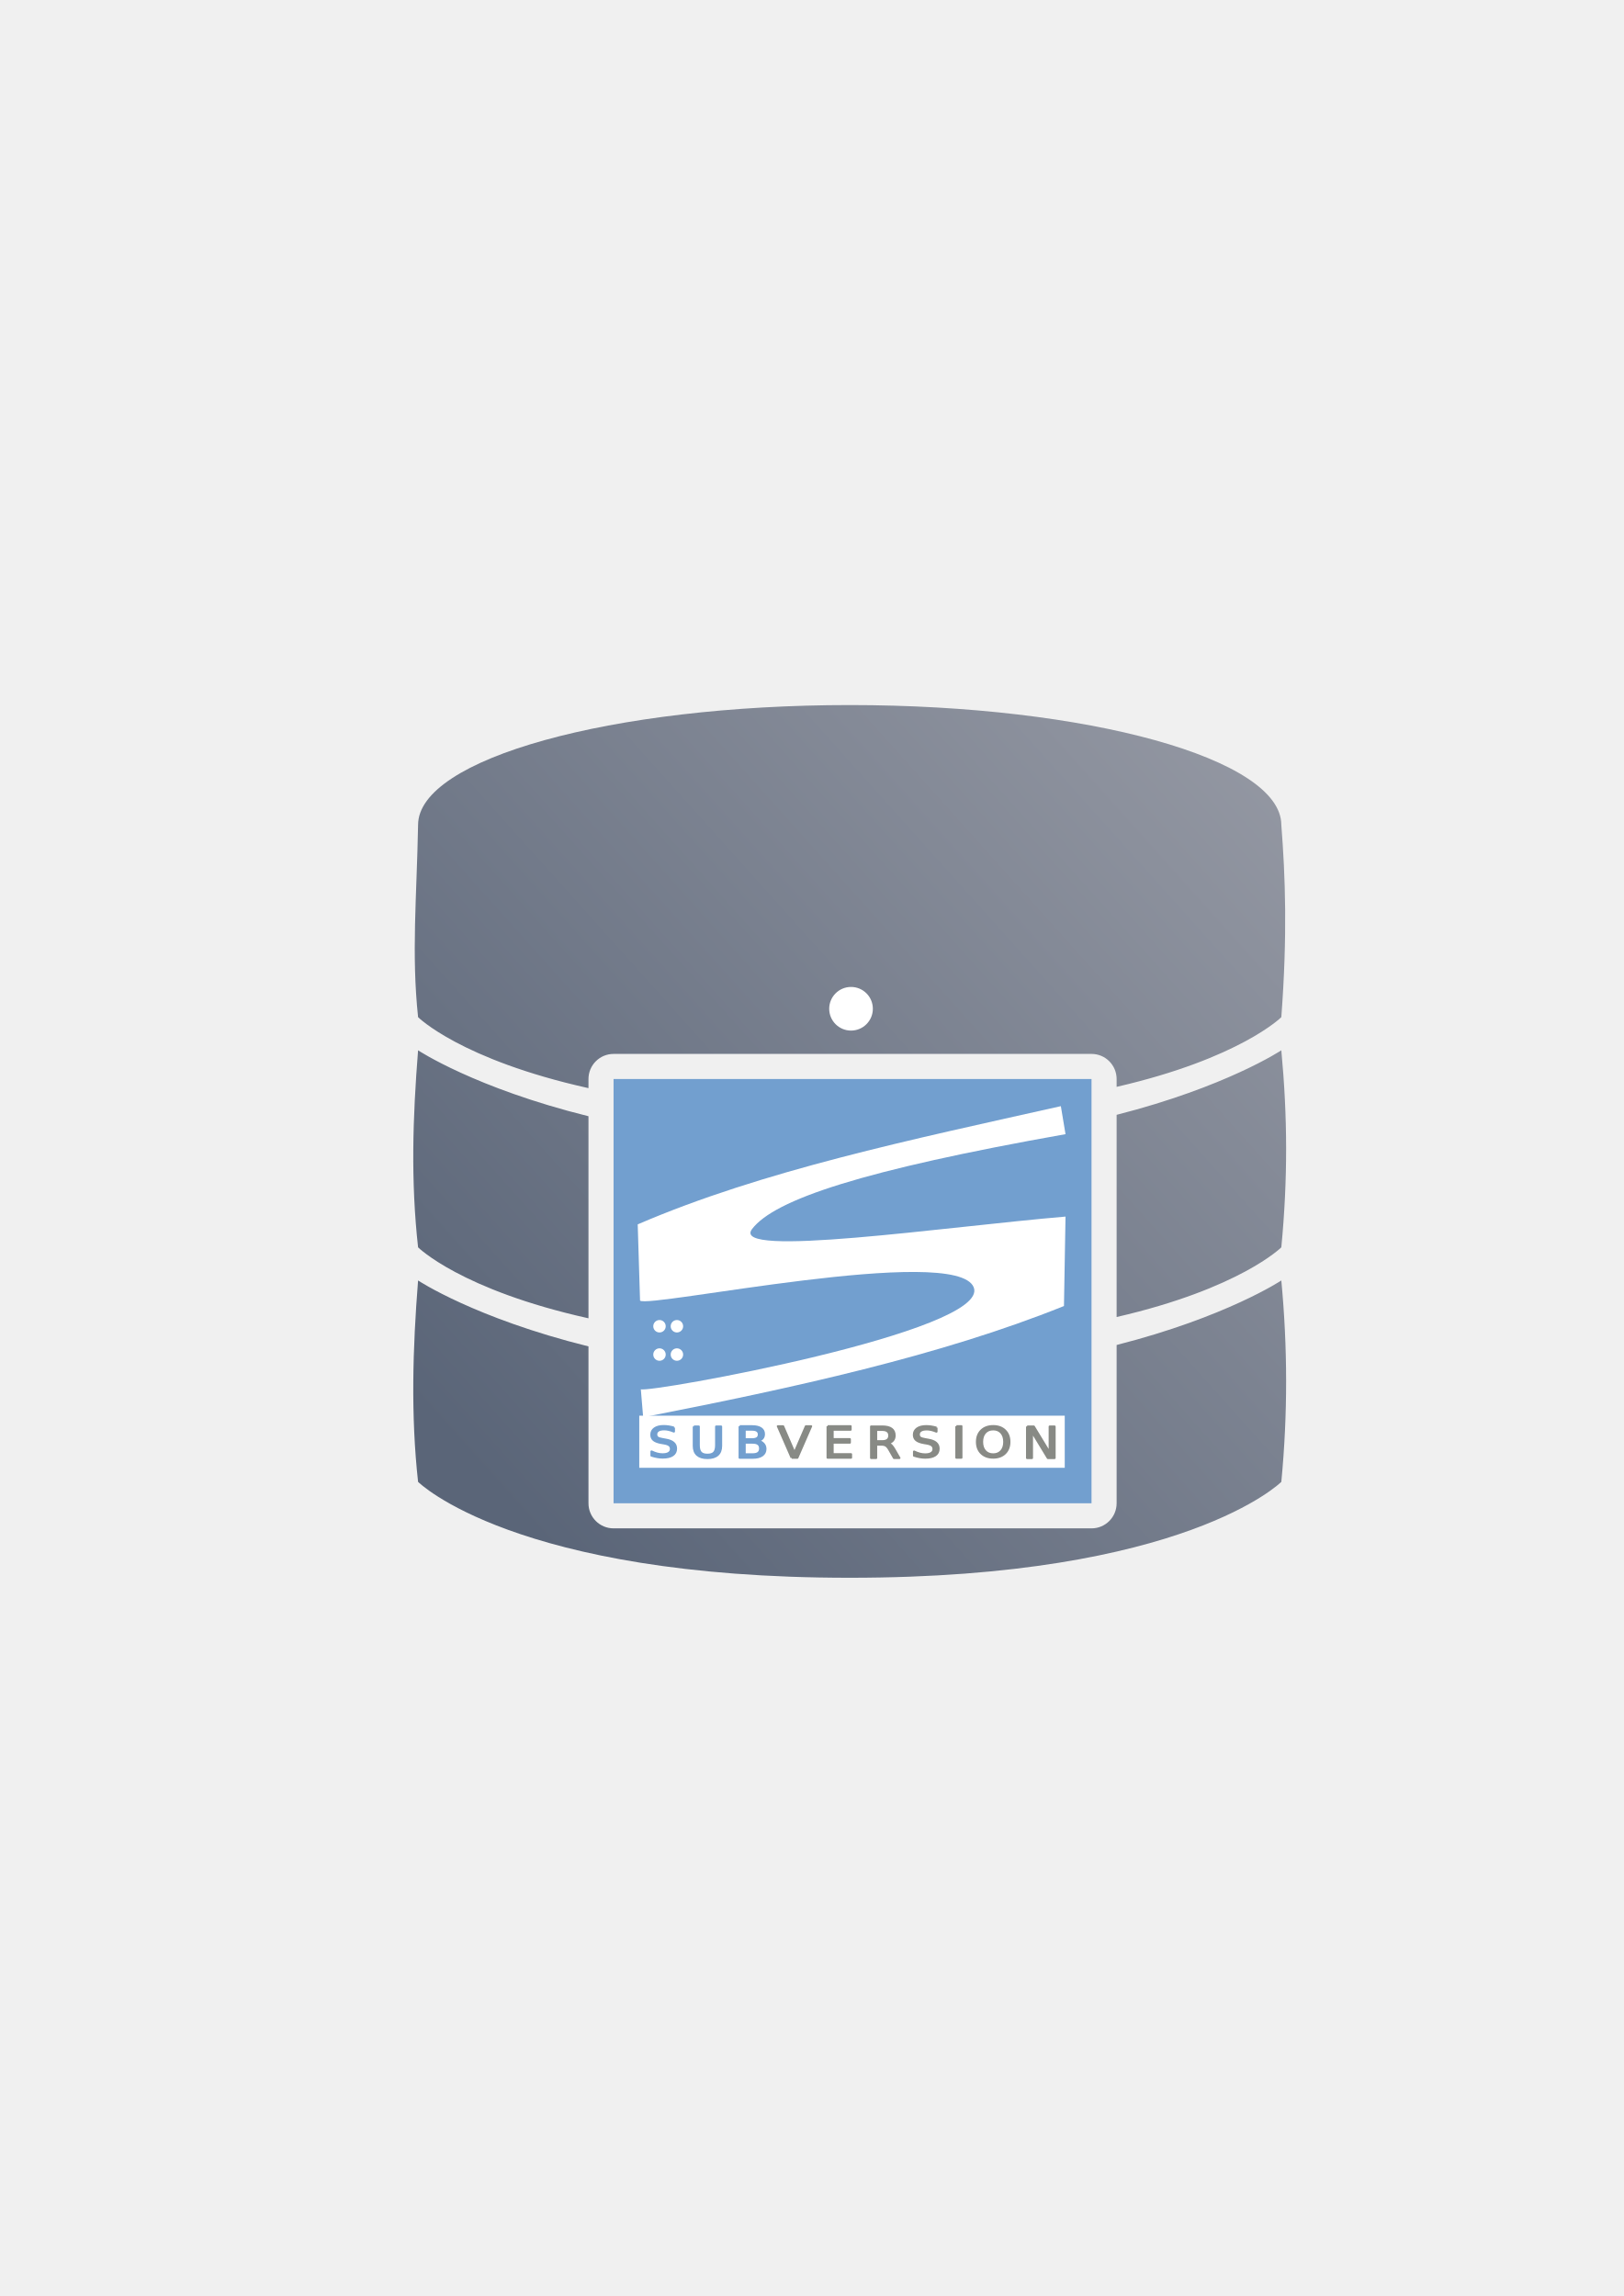
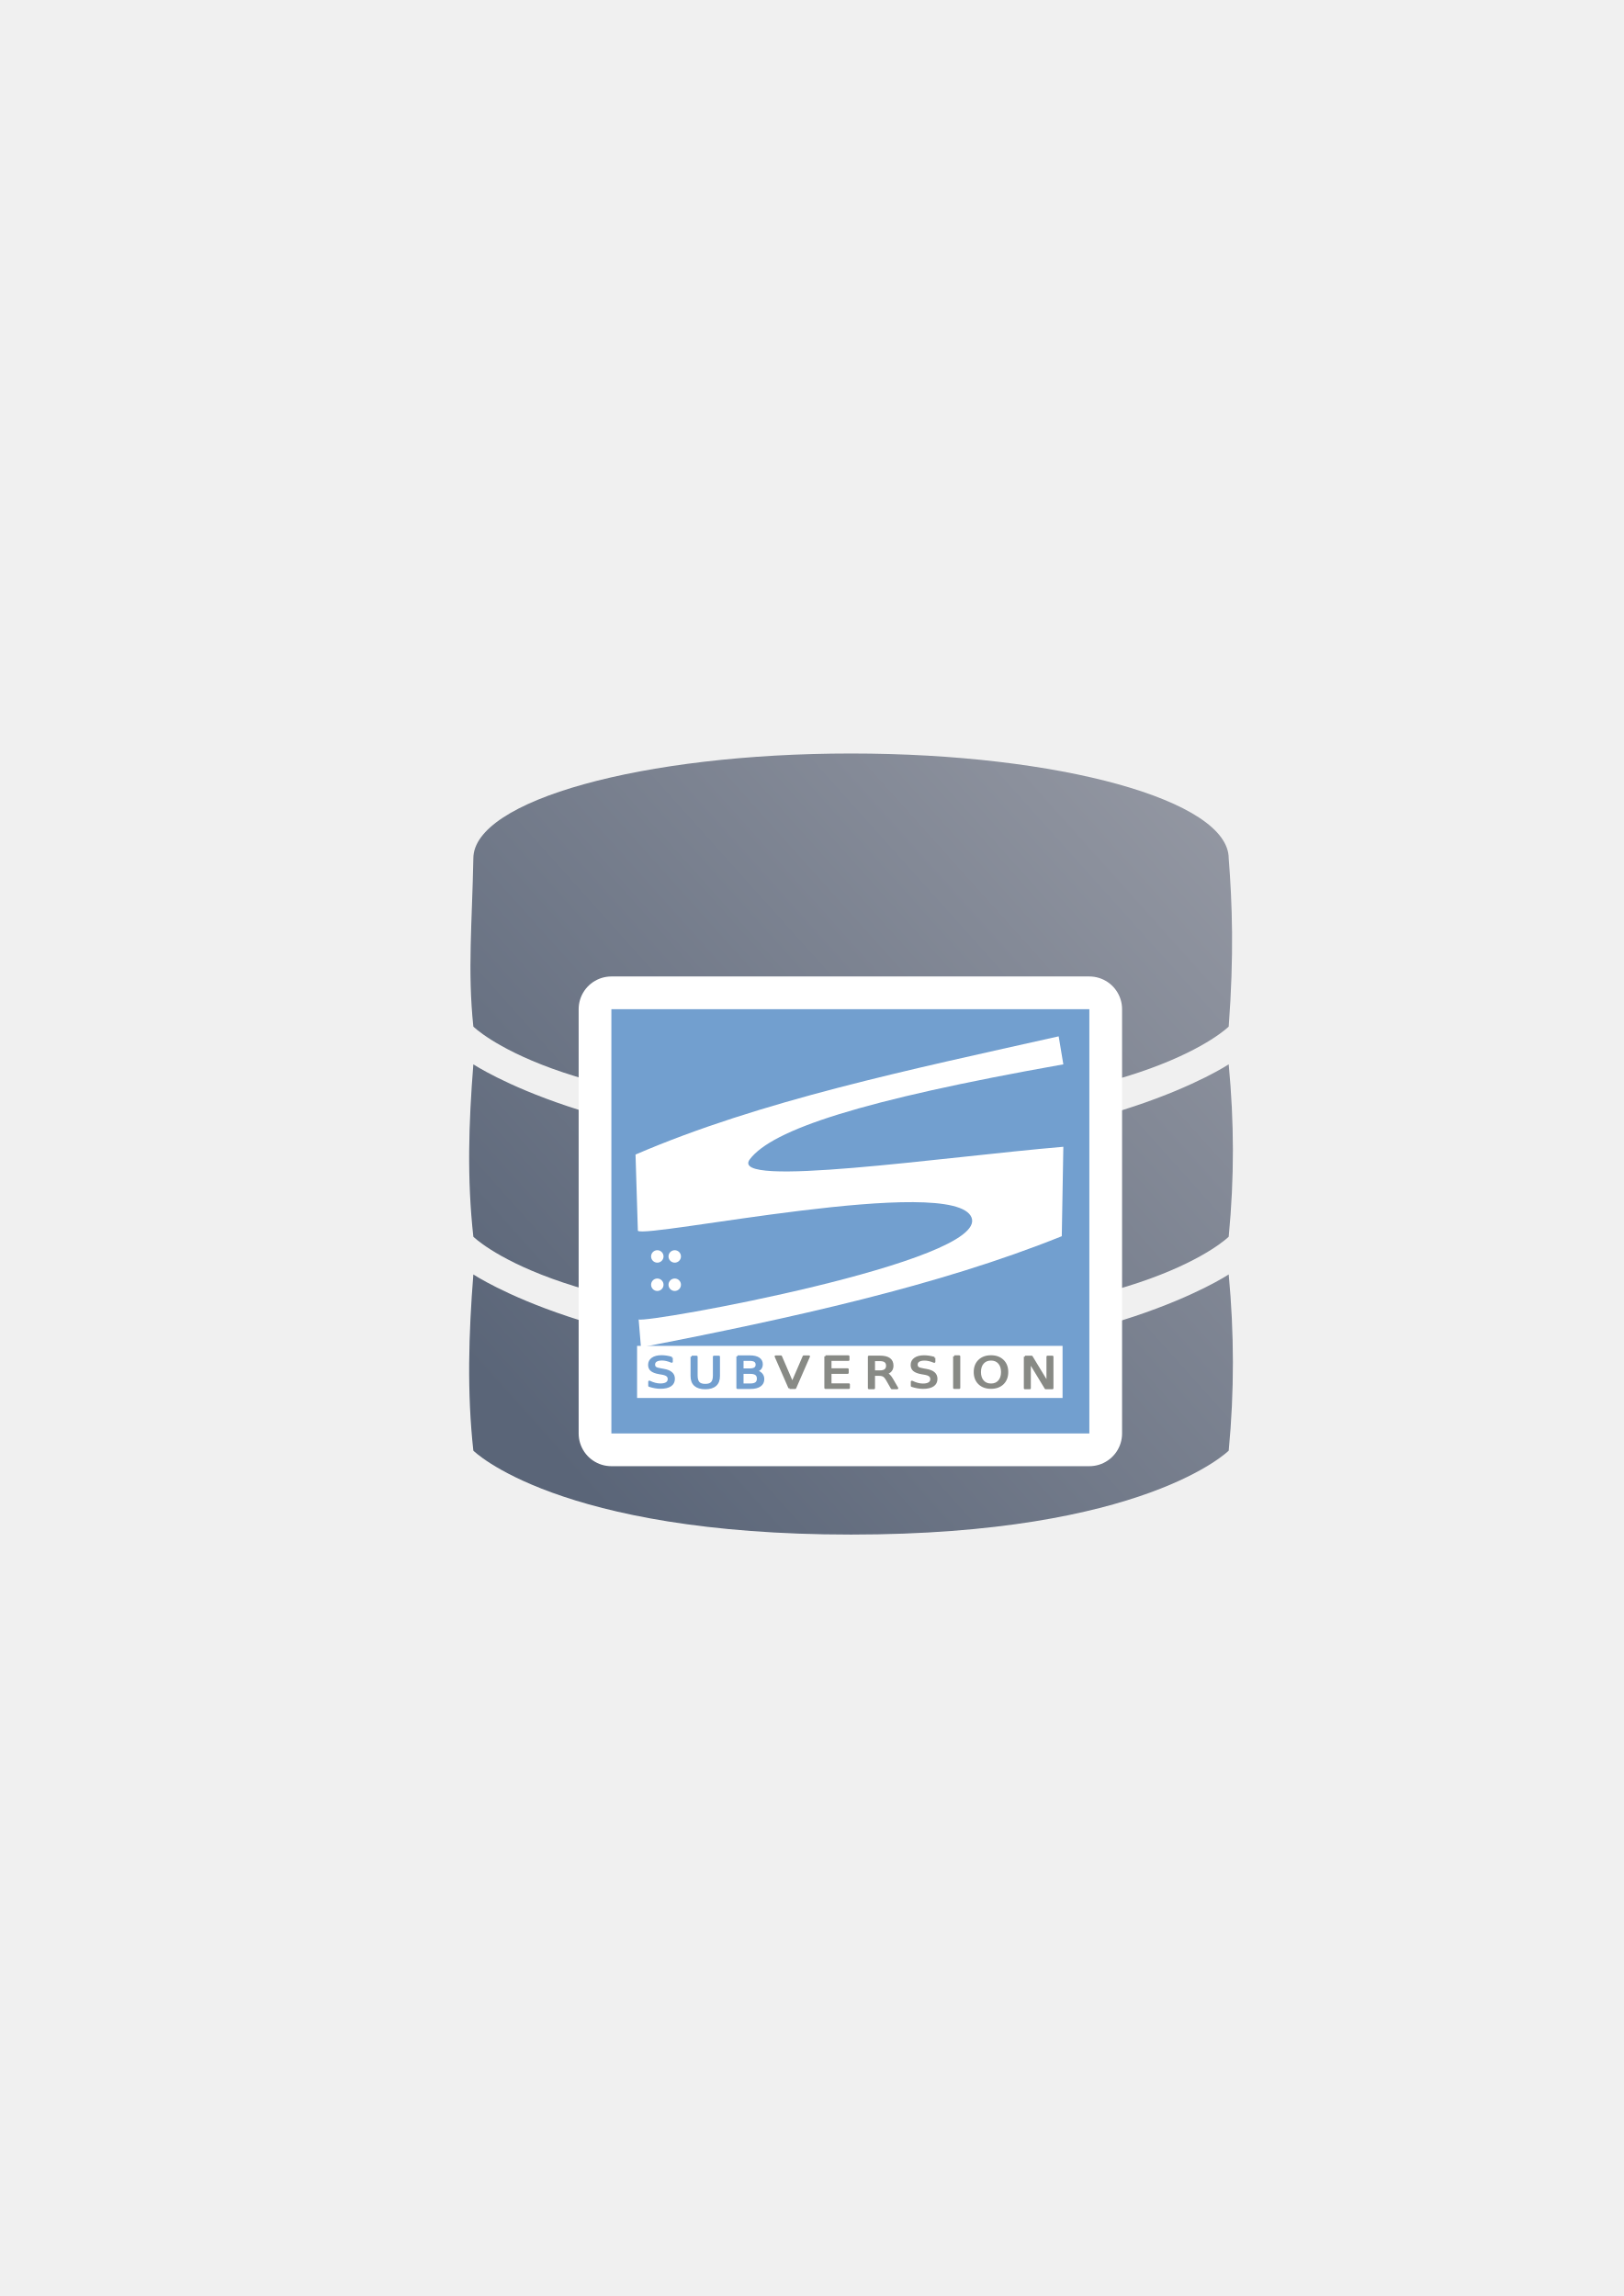
<svg xmlns="http://www.w3.org/2000/svg" xmlns:xlink="http://www.w3.org/1999/xlink" width="210mm" height="297mm" viewBox="0 0 744.094 1052.362" id="svg2" version="1.1">
  <defs id="defs4">
-     <linearGradient id="linearGradient4191">
-       <stop style="stop-color:#9397a2;stop-opacity:1;" offset="0" id="stop4193" />
-       <stop style="stop-color:#5a6578;stop-opacity:1" offset="1" id="stop4195" />
-     </linearGradient>
    <linearGradient id="linearGradient2224">
      <stop id="stop2226" offset="0" style="stop-color:#7c7c7c;stop-opacity:1;" />
      <stop id="stop2228" offset="1" style="stop-color:#b8b8b8;stop-opacity:1;" />
    </linearGradient>
    <linearGradient id="linearGradient15218">
      <stop id="stop15220" offset="0" style="stop-color:#eeeeef;stop-opacity:1;" />
      <stop id="stop2736" offset="0.599" style="stop-color:#d3d7cf;stop-opacity:1;" />
      <stop id="stop2738" offset="0.828" style="stop-color:#ffffff;stop-opacity:1;" />
      <stop id="stop15222" offset="1" style="stop-color:#d3d7cf;stop-opacity:1;" />
    </linearGradient>
    <pattern y="0" x="0" height="6" width="6" patternUnits="userSpaceOnUse" id="EMFhbasepattern" />
    <pattern y="0" x="0" height="6" width="6" patternUnits="userSpaceOnUse" id="EMFhbasepattern-5" />
-     <linearGradient xlink:href="#linearGradient4191" id="linearGradient4197" x1="590" y1="362.226" x2="229.103" y2="686.081" gradientUnits="userSpaceOnUse" />
+     <linearGradient xlink:href="#linearGradient4191" id="linearGradient4197" x1="590" y1="362.226" x2="229.103" y2="686.081" gradientUnits="userSpaceOnUse" gradientTransform="matrix(0.875,0,0,0.875,49.674,66.39505)" />
+     <linearGradient id="linearGradient4191">
+       <stop style="stop-color:#9397a2;stop-opacity:1;" offset="0" id="stop4193" />
+       <stop style="stop-color:#5a6578;stop-opacity:1" offset="1" id="stop4195" />
+     </linearGradient>
  </defs>
  <g id="layer1">
+     <g id="g4159" transform="translate(-0.391956,-3.798115)">
+       <path id="path4165" d="m 390.393,349.16 c -95.587,0 -173.076,21.525 -173.076,48.077 -0.558,29.431 -2.695,51.543 0,77.096 0,0 38.461,38.462 173.076,38.462 134.615,0 173.076,-38.462 173.076,-38.462 2.486,-33.055 1.601,-56.584 0,-77.096 0,-26.552 -77.489,-48.077 -173.076,-48.077 z M 217.317,491.622 c -2.16,27.193 -2.942,52.464 0,79.019 0,0 38.461,38.462 173.076,38.462 134.615,0 173.076,-38.462 173.076,-38.462 2.617,-27.25 2.511,-52.41 0,-79.019 0,0 -57.692,38.462 -173.076,38.462 -115.384,0 -173.076,-38.462 -173.076,-38.462 z m 0,96.308 c -2.16,27.193 -2.942,54.214 0,80.769 0,0 38.461,38.462 173.076,38.462 134.615,0 173.076,-38.462 173.076,-38.462 2.617,-27.25 2.511,-54.16 0,-80.769 0,0 -57.692,38.462 -173.076,38.462 -115.384,0 -173.076,-38.462 -173.076,-38.462 z" style="color:#000000;clip-rule:nonzero;display:inline;overflow:visible;visibility:visible;opacity:1;isolation:auto;mix-blend-mode:normal;color-interpolation:sRGB;color-interpolation-filters:linearRGB;solid-color:#000000;solid-opacity:1;fill:url(#linearGradient4197);fill-opacity:1;fill-rule:nonzero;stroke:none;stroke-width:3.6;stroke-linecap:butt;stroke-linejoin:round;stroke-miterlimit:4;stroke-dasharray:none;stroke-dashoffset:0;stroke-opacity:1;color-rendering:auto;image-rendering:auto;shape-rendering:auto;text-rendering:auto;enable-background:accumulate" />
+       <circle r="8.75" cy="470.962" cx="390.924" id="path4199" style="color:#000000;clip-rule:nonzero;display:inline;overflow:visible;visibility:visible;opacity:1;isolation:auto;mix-blend-mode:normal;color-interpolation:sRGB;color-interpolation-filters:linearRGB;solid-color:#000000;solid-opacity:1;fill:#ffffff;fill-opacity:1;fill-rule:nonzero;stroke:none;stroke-width:3.6;stroke-linecap:butt;stroke-linejoin:round;stroke-miterlimit:4;stroke-dasharray:none;stroke-dashoffset:0;stroke-opacity:1;color-rendering:auto;image-rendering:auto;shape-rendering:auto;text-rendering:auto;enable-background:accumulate" />
+     </g>
    <rect style="opacity:1;fill:none;fill-opacity:1;stroke:none;stroke-width:23;stroke-linecap:butt;stroke-linejoin:round;stroke-miterlimit:4;stroke-dasharray:none;stroke-opacity:1" id="rect4160" width="400" height="400" x="190" y="322.362" />
-     <path style="color:#000000;clip-rule:nonzero;display:inline;overflow:visible;visibility:visible;opacity:1;isolation:auto;mix-blend-mode:normal;color-interpolation:sRGB;color-interpolation-filters:linearRGB;solid-color:#000000;solid-opacity:1;fill:url(#linearGradient4197);fill-opacity:1;fill-rule:nonzero;stroke:none;stroke-width:3.6;stroke-linecap:butt;stroke-linejoin:round;stroke-miterlimit:4;stroke-dasharray:none;stroke-dashoffset:0;stroke-opacity:1;color-rendering:auto;image-rendering:auto;shape-rendering:auto;text-rendering:auto;enable-background:accumulate" d="M 389.393 323.16 C 280.15 323.16 191.592 347.76 191.592 378.105 C 190.954 411.741 188.511 437.011 191.592 466.215 C 191.592 466.215 211.15 485.719 269.68 498.742 L 269.68 494.559 A 11.501 11.501 0 0 1 281.18 483.059 L 500.215 483.059 A 11.501 11.501 0 0 1 511.715 494.559 L 511.715 498.156 C 568.22 485.142 587.193 466.215 587.193 466.215 C 590.034 428.437 589.023 401.548 587.193 378.105 C 587.193 347.76 498.635 323.16 389.393 323.16 z M 191.592 481.402 C 189.123 512.48 188.229 541.36 191.592 571.709 C 191.592 571.709 211.15 591.215 269.68 604.238 L 269.68 511.623 C 217.661 498.726 191.592 481.402 191.592 481.402 z M 587.193 481.402 C 587.193 481.402 562.002 498.155 511.715 510.977 L 511.715 603.65 C 568.22 590.636 587.193 571.709 587.193 571.709 C 590.184 540.566 590.063 511.813 587.193 481.402 z M 191.592 586.896 C 189.123 617.974 188.229 648.856 191.592 679.205 C 191.592 679.205 235.547 723.16 389.393 723.16 C 543.238 723.16 587.193 679.205 587.193 679.205 C 590.184 648.062 590.063 617.307 587.193 586.896 C 587.193 586.896 562.002 603.65 511.715 616.471 L 511.715 689.02 A 11.501 11.501 0 0 1 500.215 700.52 L 281.18 700.52 A 11.501 11.501 0 0 1 269.68 689.02 L 269.68 617.117 C 217.661 604.221 191.592 586.896 191.592 586.896 z " id="path4165" />
-     <path style="fill:#729fcf;fill-opacity:1;stroke:none;stroke-width:10;stroke-linecap:round;stroke-linejoin:round;stroke-miterlimit:4;stroke-dasharray:none;stroke-opacity:1" d="m 281.179,494.559 219.035,0 0,194.461 -219.035,0 0,-194.461 z" id="path4296" />
-     <circle style="color:#000000;clip-rule:nonzero;display:inline;overflow:visible;visibility:visible;opacity:1;isolation:auto;mix-blend-mode:normal;color-interpolation:sRGB;color-interpolation-filters:linearRGB;solid-color:#000000;solid-opacity:1;fill:#ffffff;fill-opacity:1;fill-rule:nonzero;stroke:none;stroke-width:3.6;stroke-linecap:butt;stroke-linejoin:round;stroke-miterlimit:4;stroke-dasharray:none;stroke-dashoffset:0;stroke-opacity:1;color-rendering:auto;image-rendering:auto;shape-rendering:auto;text-rendering:auto;enable-background:accumulate" id="path4199" cx="390" cy="462.362" r="10" />
-     <g id="g5457" transform="matrix(0.4990379,0,0,0.4990379,217.0325,326.1707)">
-       <path style="fill:#ffffff;fill-opacity:1;fill-rule:evenodd;stroke:none" d="M 539.286,362.362 C 402.232,393.071 265.316,421.515 150.714,470.934 l 2.143,70 c 7.291,7.291 290.517,-52.595 306.429,-12.143 15.911,40.452 -299.126,97.415 -305.714,93.571 l 2.143,25.714 c 138.031,-26.954 272.838,-56.388 386.429,-102.143 l 1.429,-82.143 c -110.325,9.32 -308.518,38.531 -287.857,11.429 20.661,-27.102 101.262,-54.001 287.857,-87.143 l -4.286,-25.714 z" id="path5441" />
-       <g id="g5451" transform="translate(-60.71429,5.714286)">
-         <circle transform="matrix(0.8,0,0,0.8,184,167.1867)" id="path5443" style="fill:#ffffff;fill-opacity:1;stroke:none" cx="59.286" cy="489.505" r="7.143" />
-         <circle style="fill:#ffffff;fill-opacity:1;stroke:none" id="path5445" transform="matrix(0.8,0,0,0.8,200,167.1867)" cx="59.286" cy="489.505" r="7.143" />
-         <circle style="fill:#ffffff;fill-opacity:1;stroke:none" id="path5447" transform="matrix(0.8,0,0,0.8,184,193.1867)" cx="59.286" cy="489.505" r="7.143" />
-         <circle transform="matrix(0.8,0,0,0.8,200,193.1867)" id="path5449" style="fill:#ffffff;fill-opacity:1;stroke:none" cx="59.286" cy="489.505" r="7.143" />
+     <g id="g4238" transform="translate(-1,-16)">
+       <path style="fill:#729fcf;fill-opacity:1;stroke:#ffffff;stroke-width:30;stroke-linecap:round;stroke-linejoin:round;stroke-miterlimit:4;stroke-dasharray:none;stroke-opacity:1" d="m 281.179,478.559 219.035,0 0,194.461 -219.035,0 0,-194.461 z" id="path4236" />
+       <path id="path4296" d="m 281.179,478.559 219.035,0 0,194.461 -219.035,0 0,-194.461 z" style="fill:#729fcf;fill-opacity:1;stroke:none;stroke-width:10;stroke-linecap:round;stroke-linejoin:round;stroke-miterlimit:4;stroke-dasharray:none;stroke-opacity:1" />
+       <g transform="matrix(0.4990379,0,0,0.4990379,217.0325,310.1707)" id="g5457">
+         <path id="path5441" d="M 539.286,362.362 C 402.232,393.071 265.316,421.515 150.714,470.934 l 2.143,70 c 7.291,7.291 290.517,-52.595 306.429,-12.143 15.911,40.452 -299.126,97.415 -305.714,93.571 l 2.143,25.714 c 138.031,-26.954 272.838,-56.388 386.429,-102.143 l 1.429,-82.143 c -110.325,9.32 -308.518,38.531 -287.857,11.429 20.661,-27.102 101.262,-54.001 287.857,-87.143 l -4.286,-25.714 z" style="fill:#ffffff;fill-opacity:1;fill-rule:evenodd;stroke:none" />
+         <g transform="translate(-60.71429,5.714286)" id="g5451">
+           <circle r="7.143" cy="489.505" cx="59.286" style="fill:#ffffff;fill-opacity:1;stroke:none" id="path5443" transform="matrix(0.8,0,0,0.8,184,167.1867)" />
+           <circle r="7.143" cy="489.505" cx="59.286" transform="matrix(0.8,0,0,0.8,200,167.1867)" id="path5445" style="fill:#ffffff;fill-opacity:1;stroke:none" />
+           <circle r="7.143" cy="489.505" cx="59.286" transform="matrix(0.8,0,0,0.8,184,193.1867)" id="path5447" style="fill:#ffffff;fill-opacity:1;stroke:none" />
+           <circle r="7.143" cy="489.505" cx="59.286" style="fill:#ffffff;fill-opacity:1;stroke:none" id="path5449" transform="matrix(0.8,0,0,0.8,200,193.1867)" />
+         </g>
      </g>
-     </g>
-     <rect y="648.873" x="292.958" height="23.883" width="194.981" id="rect5465" style="fill:#ffffff;fill-opacity:1;stroke:none" />
-     <g transform="matrix(0.4924238,0,0,0.4302796,220.0201,293.2273)" id="g5572">
-       <path style="font-style:normal;font-weight:normal;font-size:13px;font-family:'Bitstream Vera Sans';fill:#729fcf;fill-opacity:1;stroke:#729fcf;stroke-width:2.1;stroke-linecap:butt;stroke-linejoin:round;stroke-miterlimit:4;stroke-dasharray:none;stroke-opacity:1" d="m 180.303,839.194 0,4.281 c -1.666,-0.797 -3.238,-1.391 -4.716,-1.782 -1.478,-0.391 -2.905,-0.587 -4.281,-0.587 -2.39,4e-5 -4.238,0.464 -5.541,1.391 -1.289,0.927 -1.934,2.246 -1.934,3.955 0,1.434 0.427,2.521 1.282,3.26 0.869,0.724 2.506,1.311 4.911,1.76 l 2.651,0.543 c 3.274,0.623 5.686,1.724 7.236,3.303 1.565,1.565 2.347,3.665 2.347,6.302 -2e-5,3.144 -1.058,5.527 -3.173,7.15 -2.101,1.623 -5.186,2.434 -9.257,2.434 -1.536,0 -3.173,-0.174 -4.911,-0.522 -1.724,-0.348 -3.513,-0.862 -5.368,-1.543 l 0,-4.52 c 1.782,1 3.528,1.753 5.237,2.26 1.71,0.507 3.39,0.761 5.042,0.761 2.506,0 4.44,-0.493 5.802,-1.478 1.362,-0.985 2.043,-2.39 2.043,-4.216 -2e-5,-1.594 -0.493,-2.84 -1.478,-3.738 -0.971,-0.898 -2.572,-1.572 -4.803,-2.021 l -2.673,-0.522 c -3.274,-0.652 -5.643,-1.673 -7.106,-3.064 -1.463,-1.391 -2.195,-3.325 -2.195,-5.802 -1e-5,-2.868 1.007,-5.129 3.021,-6.78 2.028,-1.652 4.817,-2.477 8.366,-2.477 1.521,4e-5 3.071,0.138 4.65,0.413 1.579,0.275 3.194,0.688 4.846,1.239" id="flowRoot5476" />
-       <path style="font-style:normal;font-weight:normal;font-size:13px;font-family:'Bitstream Vera Sans';fill:#729fcf;fill-opacity:1;stroke:#729fcf;stroke-width:2.1;stroke-linecap:butt;stroke-linejoin:round;stroke-miterlimit:4;stroke-dasharray:none;stroke-opacity:1" d="m 198.928,838.053 4.49,0 0,20.06 c -3e-5,3.539 0.641,6.089 1.924,7.652 1.283,1.548 3.362,2.322 6.237,2.322 2.86,0 4.932,-0.774 6.215,-2.322 1.283,-1.563 1.924,-4.114 1.924,-7.652 l 0,-20.06 4.49,0 0,20.613 c 0,4.305 -1.069,7.557 -3.207,9.753 -2.123,2.197 -5.264,3.295 -9.422,3.295 -4.173,0 -7.328,-1.098 -9.466,-3.295 -2.123,-2.197 -3.185,-5.448 -3.185,-9.753 l 0,-20.613" id="flowRoot5484" />
-       <path style="font-style:normal;font-weight:normal;font-size:13px;font-family:'Bitstream Vera Sans';fill:#729fcf;fill-opacity:1;stroke:#729fcf;stroke-width:2.1;stroke-linecap:butt;stroke-linejoin:round;stroke-miterlimit:4;stroke-dasharray:none;stroke-opacity:1" d="m 246.136,855.322 0,12.333 7.305,0 c 2.45,0 4.261,-0.504 5.434,-1.511 1.187,-1.022 1.781,-2.578 1.781,-4.667 -3e-5,-2.104 -0.594,-3.652 -1.781,-4.645 -1.172,-1.007 -2.984,-1.511 -5.434,-1.511 l -7.305,0 m 0,-13.843 0,10.146 6.741,0 c 2.225,3e-5 3.878,-0.413 4.96,-1.24 1.097,-0.842 1.646,-2.119 1.646,-3.833 -4e-5,-1.698 -0.549,-2.969 -1.646,-3.81 -1.082,-0.842 -2.736,-1.263 -4.96,-1.263 l -6.741,0 m -4.554,-3.743 11.634,0 c 3.472,4e-5 6.148,0.722 8.026,2.164 1.879,1.443 2.818,3.495 2.818,6.155 -3e-5,2.059 -0.481,3.698 -1.443,4.915 -0.962,1.218 -2.375,1.977 -4.239,2.277 2.24,0.481 3.976,1.488 5.208,3.021 1.248,1.518 1.871,3.42 1.871,5.704 -3e-5,3.006 -1.022,5.328 -3.066,6.967 -2.044,1.638 -4.953,2.458 -8.725,2.458 l -12.085,0 0,-33.661" id="flowRoot5492" />
-       <path style="font-style:normal;font-weight:normal;font-size:13px;font-family:'Bitstream Vera Sans';fill:#888a85;fill-opacity:1;stroke:#888a85;stroke-width:2.1;stroke-linecap:butt;stroke-linejoin:round;stroke-miterlimit:4;stroke-dasharray:none;stroke-opacity:1" d="m 290.004,871.425 -12.851,-33.661 4.757,0 10.664,28.341 10.687,-28.341 4.735,0 -12.829,33.661 -5.163,0" id="flowRoot5500" />
-       <path style="font-style:normal;font-weight:normal;font-size:13px;font-family:'Bitstream Vera Sans';fill:#888a85;fill-opacity:1;stroke:#888a85;stroke-width:2.1;stroke-linecap:butt;stroke-linejoin:round;stroke-miterlimit:4;stroke-dasharray:none;stroke-opacity:1" d="m 323.442,837.691 21.284,0 0,3.833 -16.729,0 0,9.965 16.03,0 0,3.833 -16.03,0 0,12.197 17.135,0 0,3.833 -21.689,0 0,-33.661" id="flowRoot5508" />
-       <path style="font-style:normal;font-weight:normal;font-size:13px;font-family:'Bitstream Vera Sans';fill:#888a85;fill-opacity:1;stroke:#888a85;stroke-width:2.1;stroke-linecap:butt;stroke-linejoin:round;stroke-miterlimit:4;stroke-dasharray:none;stroke-opacity:1" d="m 379.902,855.881 c 0.977,0.331 1.924,1.037 2.841,2.119 0.932,1.082 1.864,2.57 2.796,4.464 l 4.622,9.199 -4.893,0 -4.306,-8.635 c -1.112,-2.255 -2.195,-3.75 -3.247,-4.487 -1.037,-0.736 -2.458,-1.105 -4.261,-1.105 l -4.96,0 0,14.227 -4.554,0 0,-33.661 10.281,0 c 3.848,4e-5 6.719,0.804 8.613,2.412 1.894,1.608 2.841,4.036 2.841,7.282 -3e-5,2.119 -0.496,3.878 -1.488,5.276 -0.977,1.398 -2.405,2.367 -4.284,2.908 m -11.408,-14.136 0,11.949 5.727,0 c 2.194,0 3.848,-0.504 4.96,-1.511 1.127,-1.022 1.691,-2.518 1.691,-4.487 -2e-5,-1.969 -0.564,-3.45 -1.691,-4.442 -1.112,-1.007 -2.766,-1.511 -4.96,-1.511 l -5.727,0" id="flowRoot5516" />
-       <path style="font-style:normal;font-weight:normal;font-size:13px;font-family:'Bitstream Vera Sans';fill:#888a85;fill-opacity:1;stroke:#888a85;stroke-width:2.1;stroke-linecap:butt;stroke-linejoin:round;stroke-miterlimit:4;stroke-dasharray:none;stroke-opacity:1" d="m 424.659,839.278 0,4.281 c -1.666,-0.797 -3.238,-1.391 -4.716,-1.782 -1.478,-0.391 -2.905,-0.587 -4.281,-0.587 -2.39,4e-5 -4.238,0.464 -5.541,1.391 -1.289,0.927 -1.934,2.246 -1.934,3.955 0,1.434 0.427,2.521 1.282,3.26 0.869,0.724 2.506,1.311 4.911,1.76 l 2.651,0.543 c 3.274,0.623 5.686,1.724 7.236,3.303 1.565,1.565 2.347,3.665 2.347,6.302 -4e-5,3.144 -1.058,5.527 -3.173,7.15 -2.101,1.623 -5.186,2.434 -9.257,2.434 -1.536,0 -3.173,-0.174 -4.911,-0.522 -1.724,-0.348 -3.513,-0.862 -5.368,-1.543 l 0,-4.52 c 1.782,1 3.528,1.753 5.237,2.26 1.71,0.507 3.39,0.761 5.042,0.761 2.506,0 4.44,-0.493 5.802,-1.478 1.362,-0.985 2.043,-2.39 2.043,-4.216 0,-1.594 -0.493,-2.84 -1.478,-3.738 -0.971,-0.898 -2.572,-1.572 -4.803,-2.021 l -2.673,-0.522 c -3.274,-0.652 -5.643,-1.673 -7.106,-3.064 -1.463,-1.391 -2.195,-3.325 -2.195,-5.802 0,-2.868 1.007,-5.129 3.021,-6.78 2.028,-1.652 4.817,-2.477 8.366,-2.477 1.521,4e-5 3.071,0.138 4.65,0.413 1.579,0.275 3.194,0.688 4.846,1.239" id="flowRoot5524" />
-       <path style="font-style:normal;font-weight:normal;font-size:13px;font-family:'Bitstream Vera Sans';fill:#888a85;fill-opacity:1;stroke:#888a85;stroke-width:2.1;stroke-linecap:butt;stroke-linejoin:round;stroke-miterlimit:4;stroke-dasharray:none;stroke-opacity:1" d="m 443.287,837.691 4.554,0 0,33.661 -4.554,0 0,-33.661" id="flowRoot5532" />
-       <path style="font-style:normal;font-weight:normal;font-size:13px;font-family:'Bitstream Vera Sans';fill:#888a85;fill-opacity:1;stroke:#888a85;stroke-width:2.1;stroke-linecap:butt;stroke-linejoin:round;stroke-miterlimit:4;stroke-dasharray:none;stroke-opacity:1" d="m 477.5,841.157 c -3.187,4e-5 -5.723,1.188 -7.606,3.564 -1.869,2.376 -2.803,5.614 -2.803,9.714 0,4.085 0.934,7.316 2.803,9.692 1.883,2.376 4.419,3.564 7.606,3.564 3.187,0 5.708,-1.188 7.562,-3.564 1.869,-2.376 2.803,-5.607 2.803,-9.692 -3e-5,-4.1 -0.934,-7.338 -2.803,-9.714 -1.854,-2.376 -4.375,-3.564 -7.562,-3.564 m 0,-3.564 c 4.549,4e-5 8.185,1.528 10.909,4.585 2.724,3.042 4.085,7.128 4.085,12.256 -4e-5,5.114 -1.362,9.199 -4.085,12.256 -2.724,3.042 -6.36,4.564 -10.909,4.564 -4.564,0 -8.214,-1.521 -10.952,-4.564 -2.724,-3.042 -4.085,-7.128 -4.085,-12.256 0,-5.129 1.362,-9.214 4.085,-12.256 2.738,-3.057 6.389,-4.585 10.952,-4.585" id="flowRoot5540" />
-       <path style="font-style:normal;font-weight:normal;font-size:13px;font-family:'Bitstream Vera Sans';fill:#888a85;fill-opacity:1;stroke:#888a85;stroke-width:2.1;stroke-linecap:butt;stroke-linejoin:round;stroke-miterlimit:4;stroke-dasharray:none;stroke-opacity:1" d="m 509.089,838.045 6.133,0 14.926,28.16 0,-28.16 4.419,0 0,33.661 -6.133,0 -14.926,-28.16 0,28.16 -4.419,0 0,-33.661" id="flowRoot5548" />
+       <rect style="fill:#ffffff;fill-opacity:1;stroke:none" id="rect5465" width="194.981" height="23.883" x="292.958" y="632.873" />
+       <g id="g5572" transform="matrix(0.4924238,0,0,0.4302796,220.0201,277.2273)">
+         <path id="flowRoot5476" d="m 180.303,839.194 0,4.281 c -1.666,-0.797 -3.238,-1.391 -4.716,-1.782 -1.478,-0.391 -2.905,-0.587 -4.281,-0.587 -2.39,4e-5 -4.238,0.464 -5.541,1.391 -1.289,0.927 -1.934,2.246 -1.934,3.955 0,1.434 0.427,2.521 1.282,3.26 0.869,0.724 2.506,1.311 4.911,1.76 l 2.651,0.543 c 3.274,0.623 5.686,1.724 7.236,3.303 1.565,1.565 2.347,3.665 2.347,6.302 -2e-5,3.144 -1.058,5.527 -3.173,7.15 -2.101,1.623 -5.186,2.434 -9.257,2.434 -1.536,0 -3.173,-0.174 -4.911,-0.522 -1.724,-0.348 -3.513,-0.862 -5.368,-1.543 l 0,-4.52 c 1.782,1 3.528,1.753 5.237,2.26 1.71,0.507 3.39,0.761 5.042,0.761 2.506,0 4.44,-0.493 5.802,-1.478 1.362,-0.985 2.043,-2.39 2.043,-4.216 -2e-5,-1.594 -0.493,-2.84 -1.478,-3.738 -0.971,-0.898 -2.572,-1.572 -4.803,-2.021 l -2.673,-0.522 c -3.274,-0.652 -5.643,-1.673 -7.106,-3.064 -1.463,-1.391 -2.195,-3.325 -2.195,-5.802 -1e-5,-2.868 1.007,-5.129 3.021,-6.78 2.028,-1.652 4.817,-2.477 8.366,-2.477 1.521,4e-5 3.071,0.138 4.65,0.413 1.579,0.275 3.194,0.688 4.846,1.239" style="font-style:normal;font-weight:normal;font-size:13px;font-family:'Bitstream Vera Sans';fill:#729fcf;fill-opacity:1;stroke:#729fcf;stroke-width:2.1;stroke-linecap:butt;stroke-linejoin:round;stroke-miterlimit:4;stroke-dasharray:none;stroke-opacity:1" />
+         <path id="flowRoot5484" d="m 198.928,838.053 4.49,0 0,20.06 c -3e-5,3.539 0.641,6.089 1.924,7.652 1.283,1.548 3.362,2.322 6.237,2.322 2.86,0 4.932,-0.774 6.215,-2.322 1.283,-1.563 1.924,-4.114 1.924,-7.652 l 0,-20.06 4.49,0 0,20.613 c 0,4.305 -1.069,7.557 -3.207,9.753 -2.123,2.197 -5.264,3.295 -9.422,3.295 -4.173,0 -7.328,-1.098 -9.466,-3.295 -2.123,-2.197 -3.185,-5.448 -3.185,-9.753 l 0,-20.613" style="font-style:normal;font-weight:normal;font-size:13px;font-family:'Bitstream Vera Sans';fill:#729fcf;fill-opacity:1;stroke:#729fcf;stroke-width:2.1;stroke-linecap:butt;stroke-linejoin:round;stroke-miterlimit:4;stroke-dasharray:none;stroke-opacity:1" />
+         <path id="flowRoot5492" d="m 246.136,855.322 0,12.333 7.305,0 c 2.45,0 4.261,-0.504 5.434,-1.511 1.187,-1.022 1.781,-2.578 1.781,-4.667 -3e-5,-2.104 -0.594,-3.652 -1.781,-4.645 -1.172,-1.007 -2.984,-1.511 -5.434,-1.511 l -7.305,0 m 0,-13.843 0,10.146 6.741,0 c 2.225,3e-5 3.878,-0.413 4.96,-1.24 1.097,-0.842 1.646,-2.119 1.646,-3.833 -4e-5,-1.698 -0.549,-2.969 -1.646,-3.81 -1.082,-0.842 -2.736,-1.263 -4.96,-1.263 l -6.741,0 m -4.554,-3.743 11.634,0 c 3.472,4e-5 6.148,0.722 8.026,2.164 1.879,1.443 2.818,3.495 2.818,6.155 -3e-5,2.059 -0.481,3.698 -1.443,4.915 -0.962,1.218 -2.375,1.977 -4.239,2.277 2.24,0.481 3.976,1.488 5.208,3.021 1.248,1.518 1.871,3.42 1.871,5.704 -3e-5,3.006 -1.022,5.328 -3.066,6.967 -2.044,1.638 -4.953,2.458 -8.725,2.458 l -12.085,0 0,-33.661" style="font-style:normal;font-weight:normal;font-size:13px;font-family:'Bitstream Vera Sans';fill:#729fcf;fill-opacity:1;stroke:#729fcf;stroke-width:2.1;stroke-linecap:butt;stroke-linejoin:round;stroke-miterlimit:4;stroke-dasharray:none;stroke-opacity:1" />
+         <path id="flowRoot5500" d="m 290.004,871.425 -12.851,-33.661 4.757,0 10.664,28.341 10.687,-28.341 4.735,0 -12.829,33.661 -5.163,0" style="font-style:normal;font-weight:normal;font-size:13px;font-family:'Bitstream Vera Sans';fill:#888a85;fill-opacity:1;stroke:#888a85;stroke-width:2.1;stroke-linecap:butt;stroke-linejoin:round;stroke-miterlimit:4;stroke-dasharray:none;stroke-opacity:1" />
+         <path id="flowRoot5508" d="m 323.442,837.691 21.284,0 0,3.833 -16.729,0 0,9.965 16.03,0 0,3.833 -16.03,0 0,12.197 17.135,0 0,3.833 -21.689,0 0,-33.661" style="font-style:normal;font-weight:normal;font-size:13px;font-family:'Bitstream Vera Sans';fill:#888a85;fill-opacity:1;stroke:#888a85;stroke-width:2.1;stroke-linecap:butt;stroke-linejoin:round;stroke-miterlimit:4;stroke-dasharray:none;stroke-opacity:1" />
+         <path id="flowRoot5516" d="m 379.902,855.881 c 0.977,0.331 1.924,1.037 2.841,2.119 0.932,1.082 1.864,2.57 2.796,4.464 l 4.622,9.199 -4.893,0 -4.306,-8.635 c -1.112,-2.255 -2.195,-3.75 -3.247,-4.487 -1.037,-0.736 -2.458,-1.105 -4.261,-1.105 l -4.96,0 0,14.227 -4.554,0 0,-33.661 10.281,0 c 3.848,4e-5 6.719,0.804 8.613,2.412 1.894,1.608 2.841,4.036 2.841,7.282 -3e-5,2.119 -0.496,3.878 -1.488,5.276 -0.977,1.398 -2.405,2.367 -4.284,2.908 m -11.408,-14.136 0,11.949 5.727,0 c 2.194,0 3.848,-0.504 4.96,-1.511 1.127,-1.022 1.691,-2.518 1.691,-4.487 -2e-5,-1.969 -0.564,-3.45 -1.691,-4.442 -1.112,-1.007 -2.766,-1.511 -4.96,-1.511 l -5.727,0" style="font-style:normal;font-weight:normal;font-size:13px;font-family:'Bitstream Vera Sans';fill:#888a85;fill-opacity:1;stroke:#888a85;stroke-width:2.1;stroke-linecap:butt;stroke-linejoin:round;stroke-miterlimit:4;stroke-dasharray:none;stroke-opacity:1" />
+         <path id="flowRoot5524" d="m 424.659,839.278 0,4.281 c -1.666,-0.797 -3.238,-1.391 -4.716,-1.782 -1.478,-0.391 -2.905,-0.587 -4.281,-0.587 -2.39,4e-5 -4.238,0.464 -5.541,1.391 -1.289,0.927 -1.934,2.246 -1.934,3.955 0,1.434 0.427,2.521 1.282,3.26 0.869,0.724 2.506,1.311 4.911,1.76 l 2.651,0.543 c 3.274,0.623 5.686,1.724 7.236,3.303 1.565,1.565 2.347,3.665 2.347,6.302 -4e-5,3.144 -1.058,5.527 -3.173,7.15 -2.101,1.623 -5.186,2.434 -9.257,2.434 -1.536,0 -3.173,-0.174 -4.911,-0.522 -1.724,-0.348 -3.513,-0.862 -5.368,-1.543 l 0,-4.52 c 1.782,1 3.528,1.753 5.237,2.26 1.71,0.507 3.39,0.761 5.042,0.761 2.506,0 4.44,-0.493 5.802,-1.478 1.362,-0.985 2.043,-2.39 2.043,-4.216 0,-1.594 -0.493,-2.84 -1.478,-3.738 -0.971,-0.898 -2.572,-1.572 -4.803,-2.021 l -2.673,-0.522 c -3.274,-0.652 -5.643,-1.673 -7.106,-3.064 -1.463,-1.391 -2.195,-3.325 -2.195,-5.802 0,-2.868 1.007,-5.129 3.021,-6.78 2.028,-1.652 4.817,-2.477 8.366,-2.477 1.521,4e-5 3.071,0.138 4.65,0.413 1.579,0.275 3.194,0.688 4.846,1.239" style="font-style:normal;font-weight:normal;font-size:13px;font-family:'Bitstream Vera Sans';fill:#888a85;fill-opacity:1;stroke:#888a85;stroke-width:2.1;stroke-linecap:butt;stroke-linejoin:round;stroke-miterlimit:4;stroke-dasharray:none;stroke-opacity:1" />
+         <path id="flowRoot5532" d="m 443.287,837.691 4.554,0 0,33.661 -4.554,0 0,-33.661" style="font-style:normal;font-weight:normal;font-size:13px;font-family:'Bitstream Vera Sans';fill:#888a85;fill-opacity:1;stroke:#888a85;stroke-width:2.1;stroke-linecap:butt;stroke-linejoin:round;stroke-miterlimit:4;stroke-dasharray:none;stroke-opacity:1" />
+         <path id="flowRoot5540" d="m 477.5,841.157 c -3.187,4e-5 -5.723,1.188 -7.606,3.564 -1.869,2.376 -2.803,5.614 -2.803,9.714 0,4.085 0.934,7.316 2.803,9.692 1.883,2.376 4.419,3.564 7.606,3.564 3.187,0 5.708,-1.188 7.562,-3.564 1.869,-2.376 2.803,-5.607 2.803,-9.692 -3e-5,-4.1 -0.934,-7.338 -2.803,-9.714 -1.854,-2.376 -4.375,-3.564 -7.562,-3.564 m 0,-3.564 c 4.549,4e-5 8.185,1.528 10.909,4.585 2.724,3.042 4.085,7.128 4.085,12.256 -4e-5,5.114 -1.362,9.199 -4.085,12.256 -2.724,3.042 -6.36,4.564 -10.909,4.564 -4.564,0 -8.214,-1.521 -10.952,-4.564 -2.724,-3.042 -4.085,-7.128 -4.085,-12.256 0,-5.129 1.362,-9.214 4.085,-12.256 2.738,-3.057 6.389,-4.585 10.952,-4.585" style="font-style:normal;font-weight:normal;font-size:13px;font-family:'Bitstream Vera Sans';fill:#888a85;fill-opacity:1;stroke:#888a85;stroke-width:2.1;stroke-linecap:butt;stroke-linejoin:round;stroke-miterlimit:4;stroke-dasharray:none;stroke-opacity:1" />
+         <path id="flowRoot5548" d="m 509.089,838.045 6.133,0 14.926,28.16 0,-28.16 4.419,0 0,33.661 -6.133,0 -14.926,-28.16 0,28.16 -4.419,0 0,-33.661" style="font-style:normal;font-weight:normal;font-size:13px;font-family:'Bitstream Vera Sans';fill:#888a85;fill-opacity:1;stroke:#888a85;stroke-width:2.1;stroke-linecap:butt;stroke-linejoin:round;stroke-miterlimit:4;stroke-dasharray:none;stroke-opacity:1" />
+       </g>
    </g>
  </g>
</svg>
